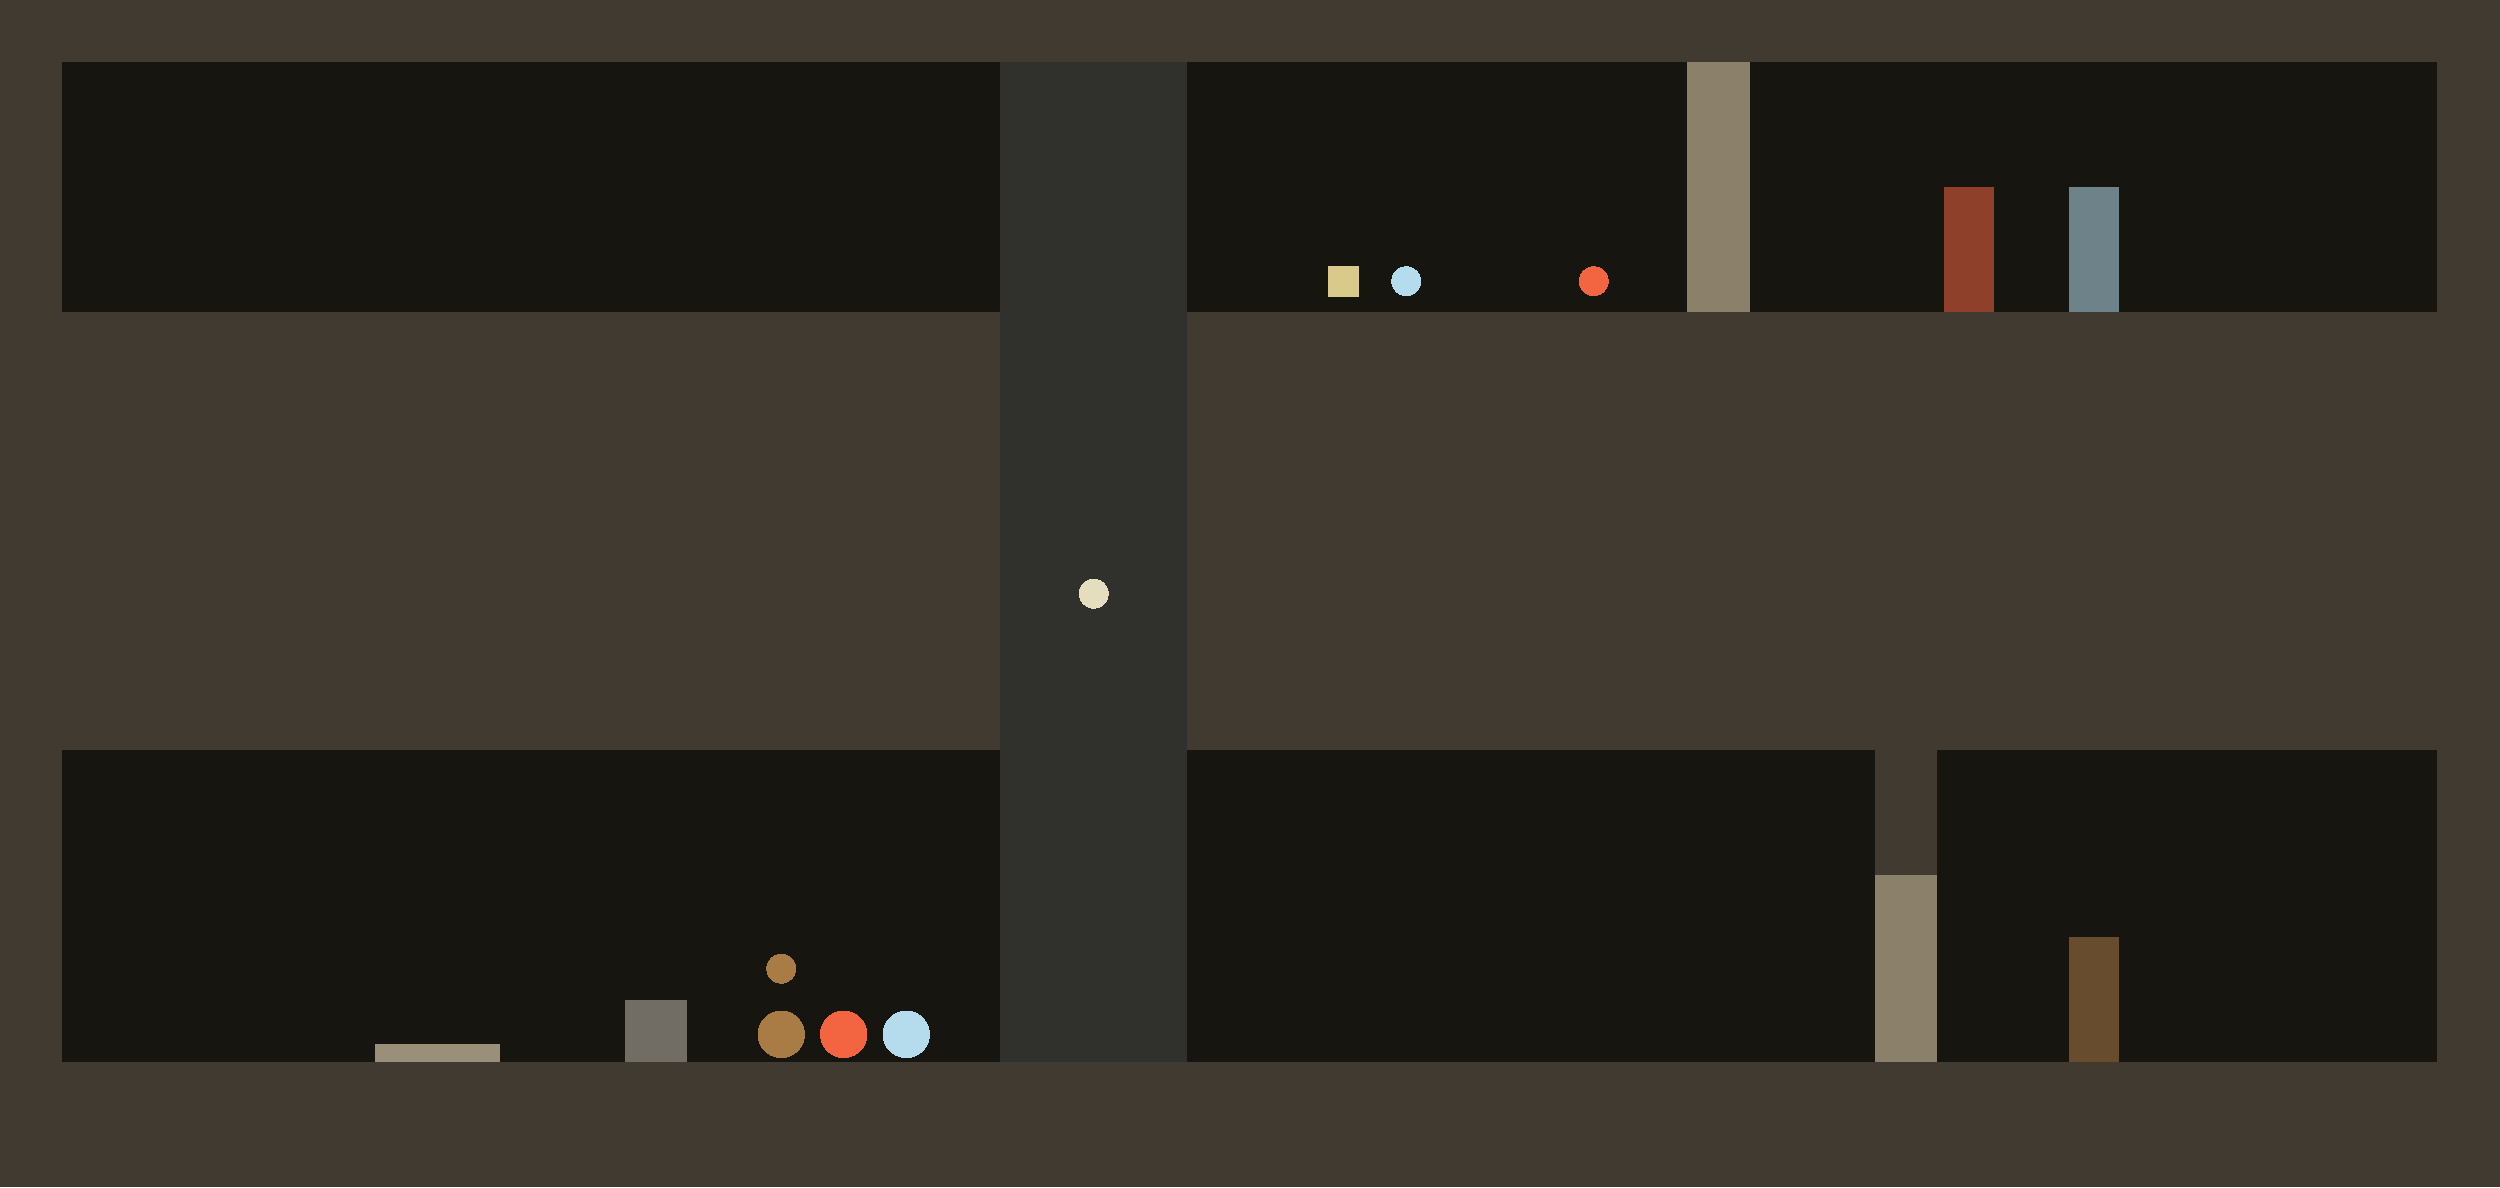
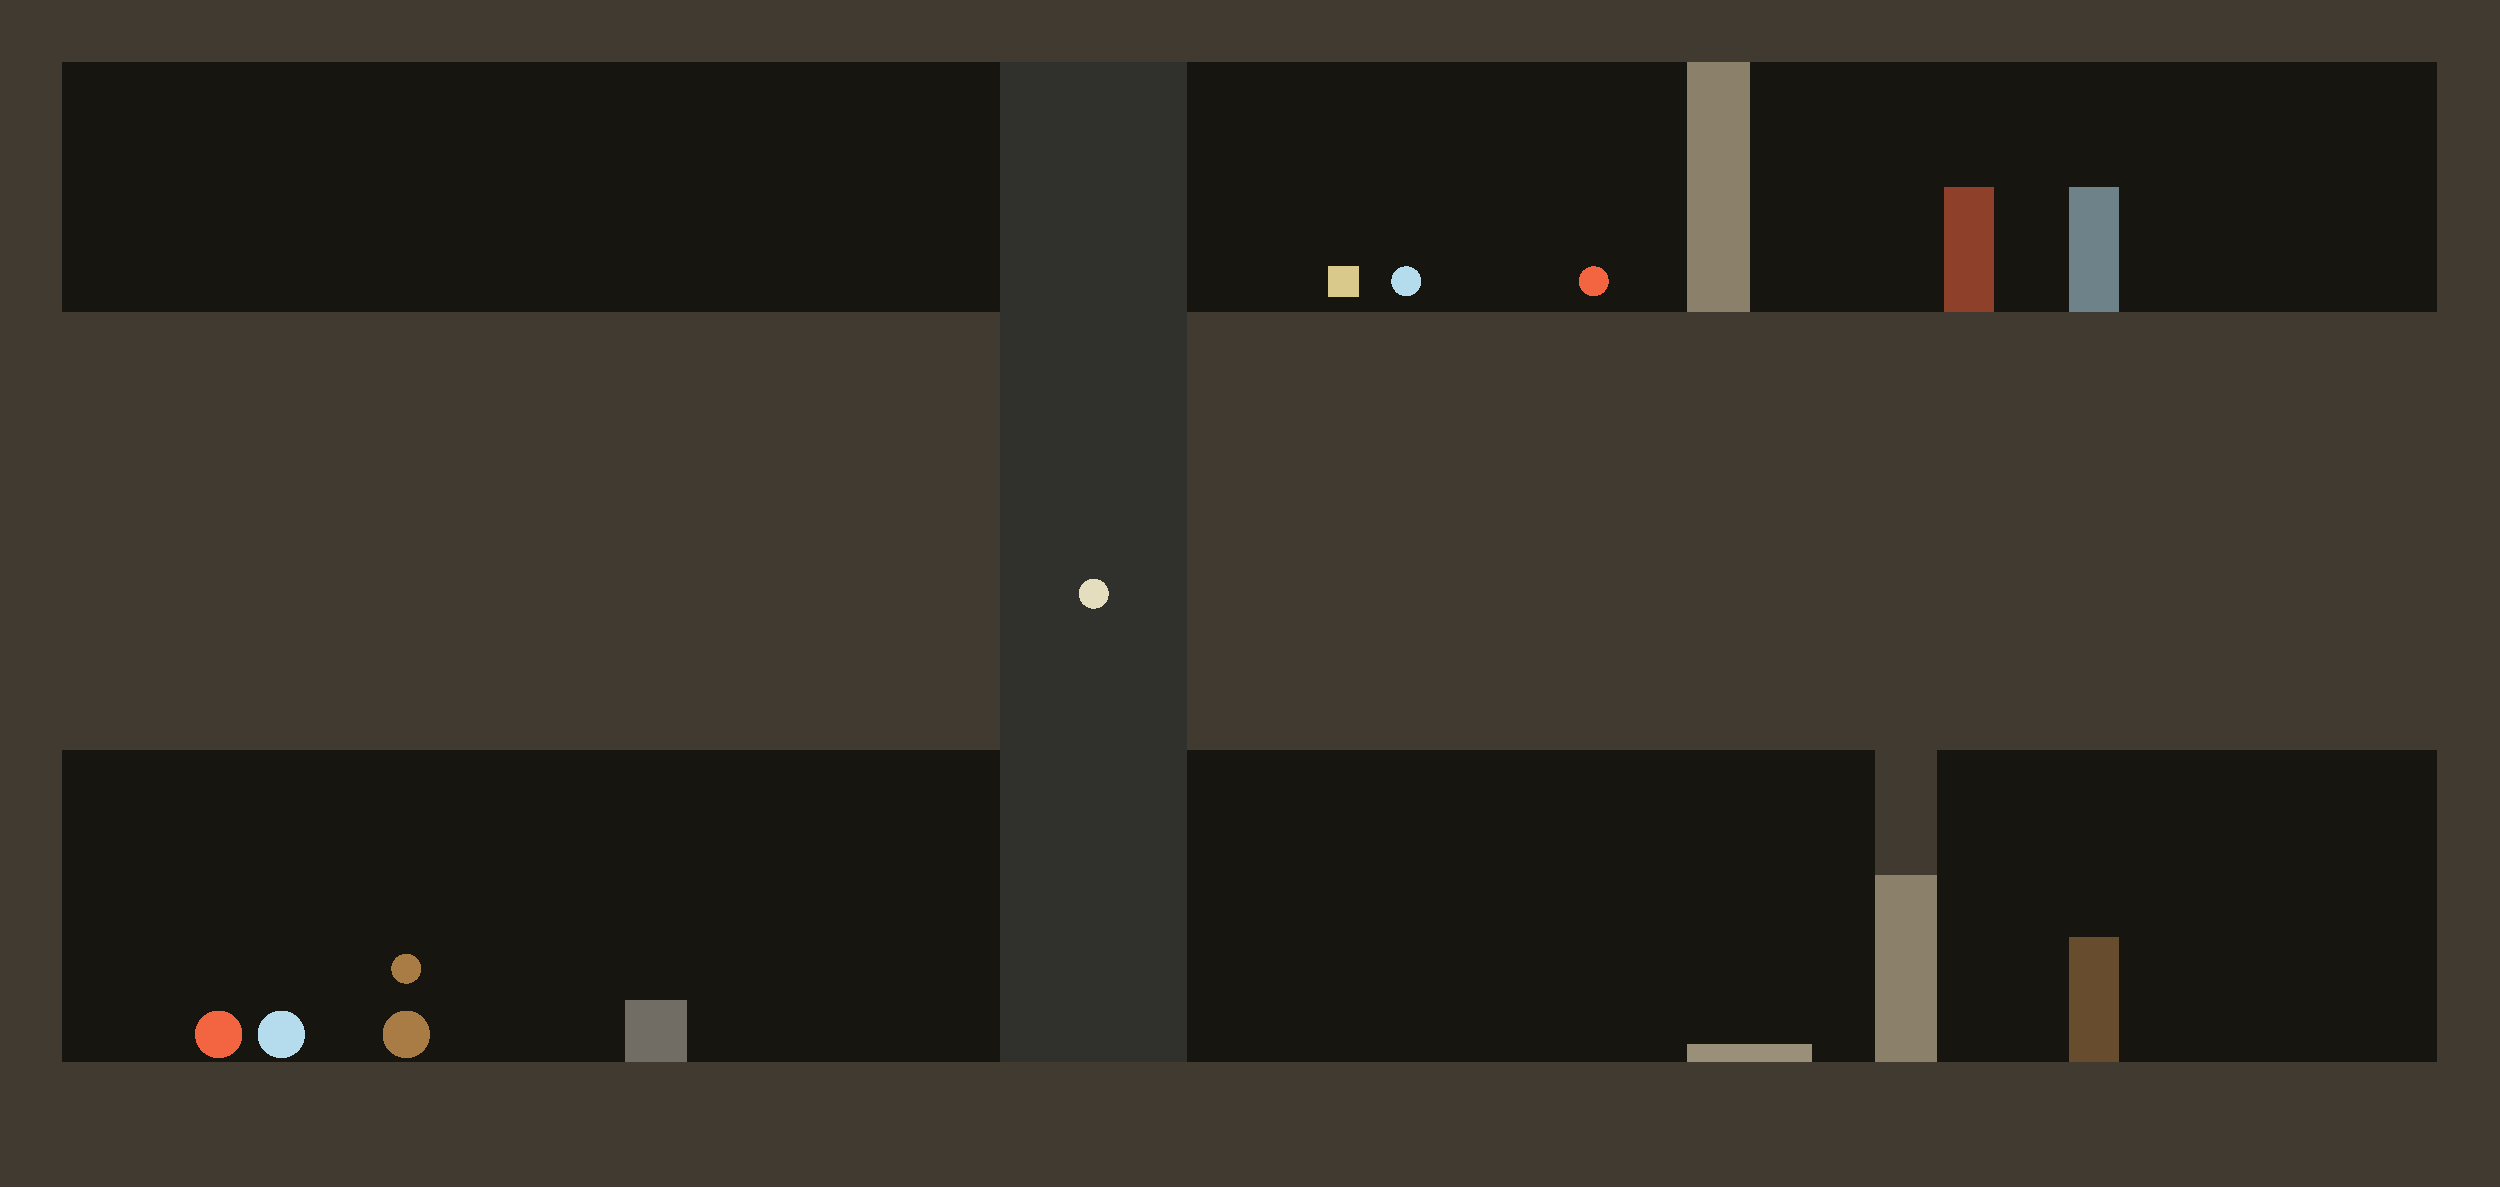
<svg xmlns="http://www.w3.org/2000/svg" viewBox="0 3 40 19" shape-rendering="crispEdges">
  <rect x="0" y="3" width="40" height="19" fill="#17150f" />
  <rect x="0" y="0" width="40" height="1" fill="#403a30" />
  <rect x="0" y="1" width="40" height="1" fill="#403a30" />
  <rect x="0" y="2" width="40" height="1" fill="#403a30" />
  <rect x="0" y="3" width="40" height="1" fill="#403a30" />
  <rect x="0" y="4" width="1" height="1" fill="#403a30" />
  <rect x="39" y="4" width="1" height="1" fill="#403a30" />
  <rect x="0" y="5" width="1" height="1" fill="#403a30" />
  <rect x="39" y="5" width="1" height="1" fill="#403a30" />
  <rect x="0" y="6" width="1" height="1" fill="#403a30" />
  <rect x="39" y="6" width="1" height="1" fill="#403a30" />
  <rect x="0" y="7" width="1" height="1" fill="#403a30" />
  <rect x="39" y="7" width="1" height="1" fill="#403a30" />
  <rect x="0" y="8" width="16" height="1" fill="#403a30" />
  <rect x="19" y="8" width="21" height="1" fill="#403a30" />
  <rect x="0" y="9" width="16" height="1" fill="#403a30" />
  <rect x="19" y="9" width="21" height="1" fill="#403a30" />
  <rect x="0" y="10" width="16" height="1" fill="#403a30" />
  <rect x="19" y="10" width="21" height="1" fill="#403a30" />
  <rect x="0" y="11" width="16" height="1" fill="#403a30" />
  <rect x="19" y="11" width="21" height="1" fill="#403a30" />
  <rect x="0" y="12" width="16" height="1" fill="#403a30" />
  <rect x="19" y="12" width="21" height="1" fill="#403a30" />
  <rect x="0" y="13" width="16" height="1" fill="#403a30" />
  <rect x="19" y="13" width="21" height="1" fill="#403a30" />
  <rect x="0" y="14" width="16" height="1" fill="#403a30" />
  <rect x="19" y="14" width="21" height="1" fill="#403a30" />
  <rect x="0" y="15" width="1" height="1" fill="#403a30" />
  <rect x="30" y="15" width="1" height="1" fill="#403a30" />
  <rect x="39" y="15" width="1" height="1" fill="#403a30" />
  <rect x="0" y="16" width="1" height="1" fill="#403a30" />
  <rect x="30" y="16" width="1" height="1" fill="#403a30" />
  <rect x="39" y="16" width="1" height="1" fill="#403a30" />
  <rect x="0" y="17" width="1" height="1" fill="#403a30" />
  <rect x="39" y="17" width="1" height="1" fill="#403a30" />
  <rect x="0" y="18" width="1" height="1" fill="#403a30" />
  <rect x="39" y="18" width="1" height="1" fill="#403a30" />
  <rect x="0" y="19" width="1" height="1" fill="#403a30" />
  <rect x="39" y="19" width="1" height="1" fill="#403a30" />
  <rect x="0" y="20" width="40" height="1" fill="#403a30" />
  <rect x="0" y="21" width="40" height="1" fill="#403a30" />
-   <circle cx="12.5" cy="18.5" r="0.24" fill="#a97c45" />
+   <circle cx="6.5" cy="18.5" r="0.24" fill="#a97c45" />
  <circle cx="17.5" cy="12.5" r="0.24" fill="#e8dfb8" />
  <circle cx="22.5" cy="7.5" r="0.24" fill="#b4dced" />
  <circle cx="25.5" cy="7.5" r="0.24" fill="#f26540" />
-   <rect x="6" y="19.7" width="2" height="0.3" fill="#9a8f78" />
+   <rect x="27" y="19.7" width="2" height="0.3" fill="#9a8f78" />
  <rect x="10" y="19" width="1" height="1" fill="#726d64" />
  <rect x="16" y="4" width="3" height="16" fill="#c9d8e8" opacity="0.14" />
  <rect x="21.25" y="7.25" width="0.5" height="0.5" fill="#d9c98a" />
  <rect x="27" y="4" width="1" height="4" fill="#8b8069" />
  <rect x="30" y="17" width="1" height="3" fill="#8b8069" />
  <rect x="31.1" y="6" width="0.8" height="2" fill="#f26540" opacity="0.55" />
  <rect x="33.1" y="6" width="0.8" height="2" fill="#b4dced" opacity="0.55" />
  <rect x="33.1" y="18" width="0.8" height="2" fill="#a97c45" opacity="0.55" />
-   <circle cx="12.5" cy="19.55" r="0.38" fill="#a97c45" />
-   <circle cx="13.5" cy="19.55" r="0.38" fill="#f26540" />
-   <circle cx="14.5" cy="19.55" r="0.38" fill="#b4dced" />
+   <circle cx="3.5" cy="19.55" r="0.38" fill="#f26540" />
+   <circle cx="4.5" cy="19.55" r="0.38" fill="#b4dced" />
+   <circle cx="6.5" cy="19.55" r="0.38" fill="#a97c45" />
</svg>
